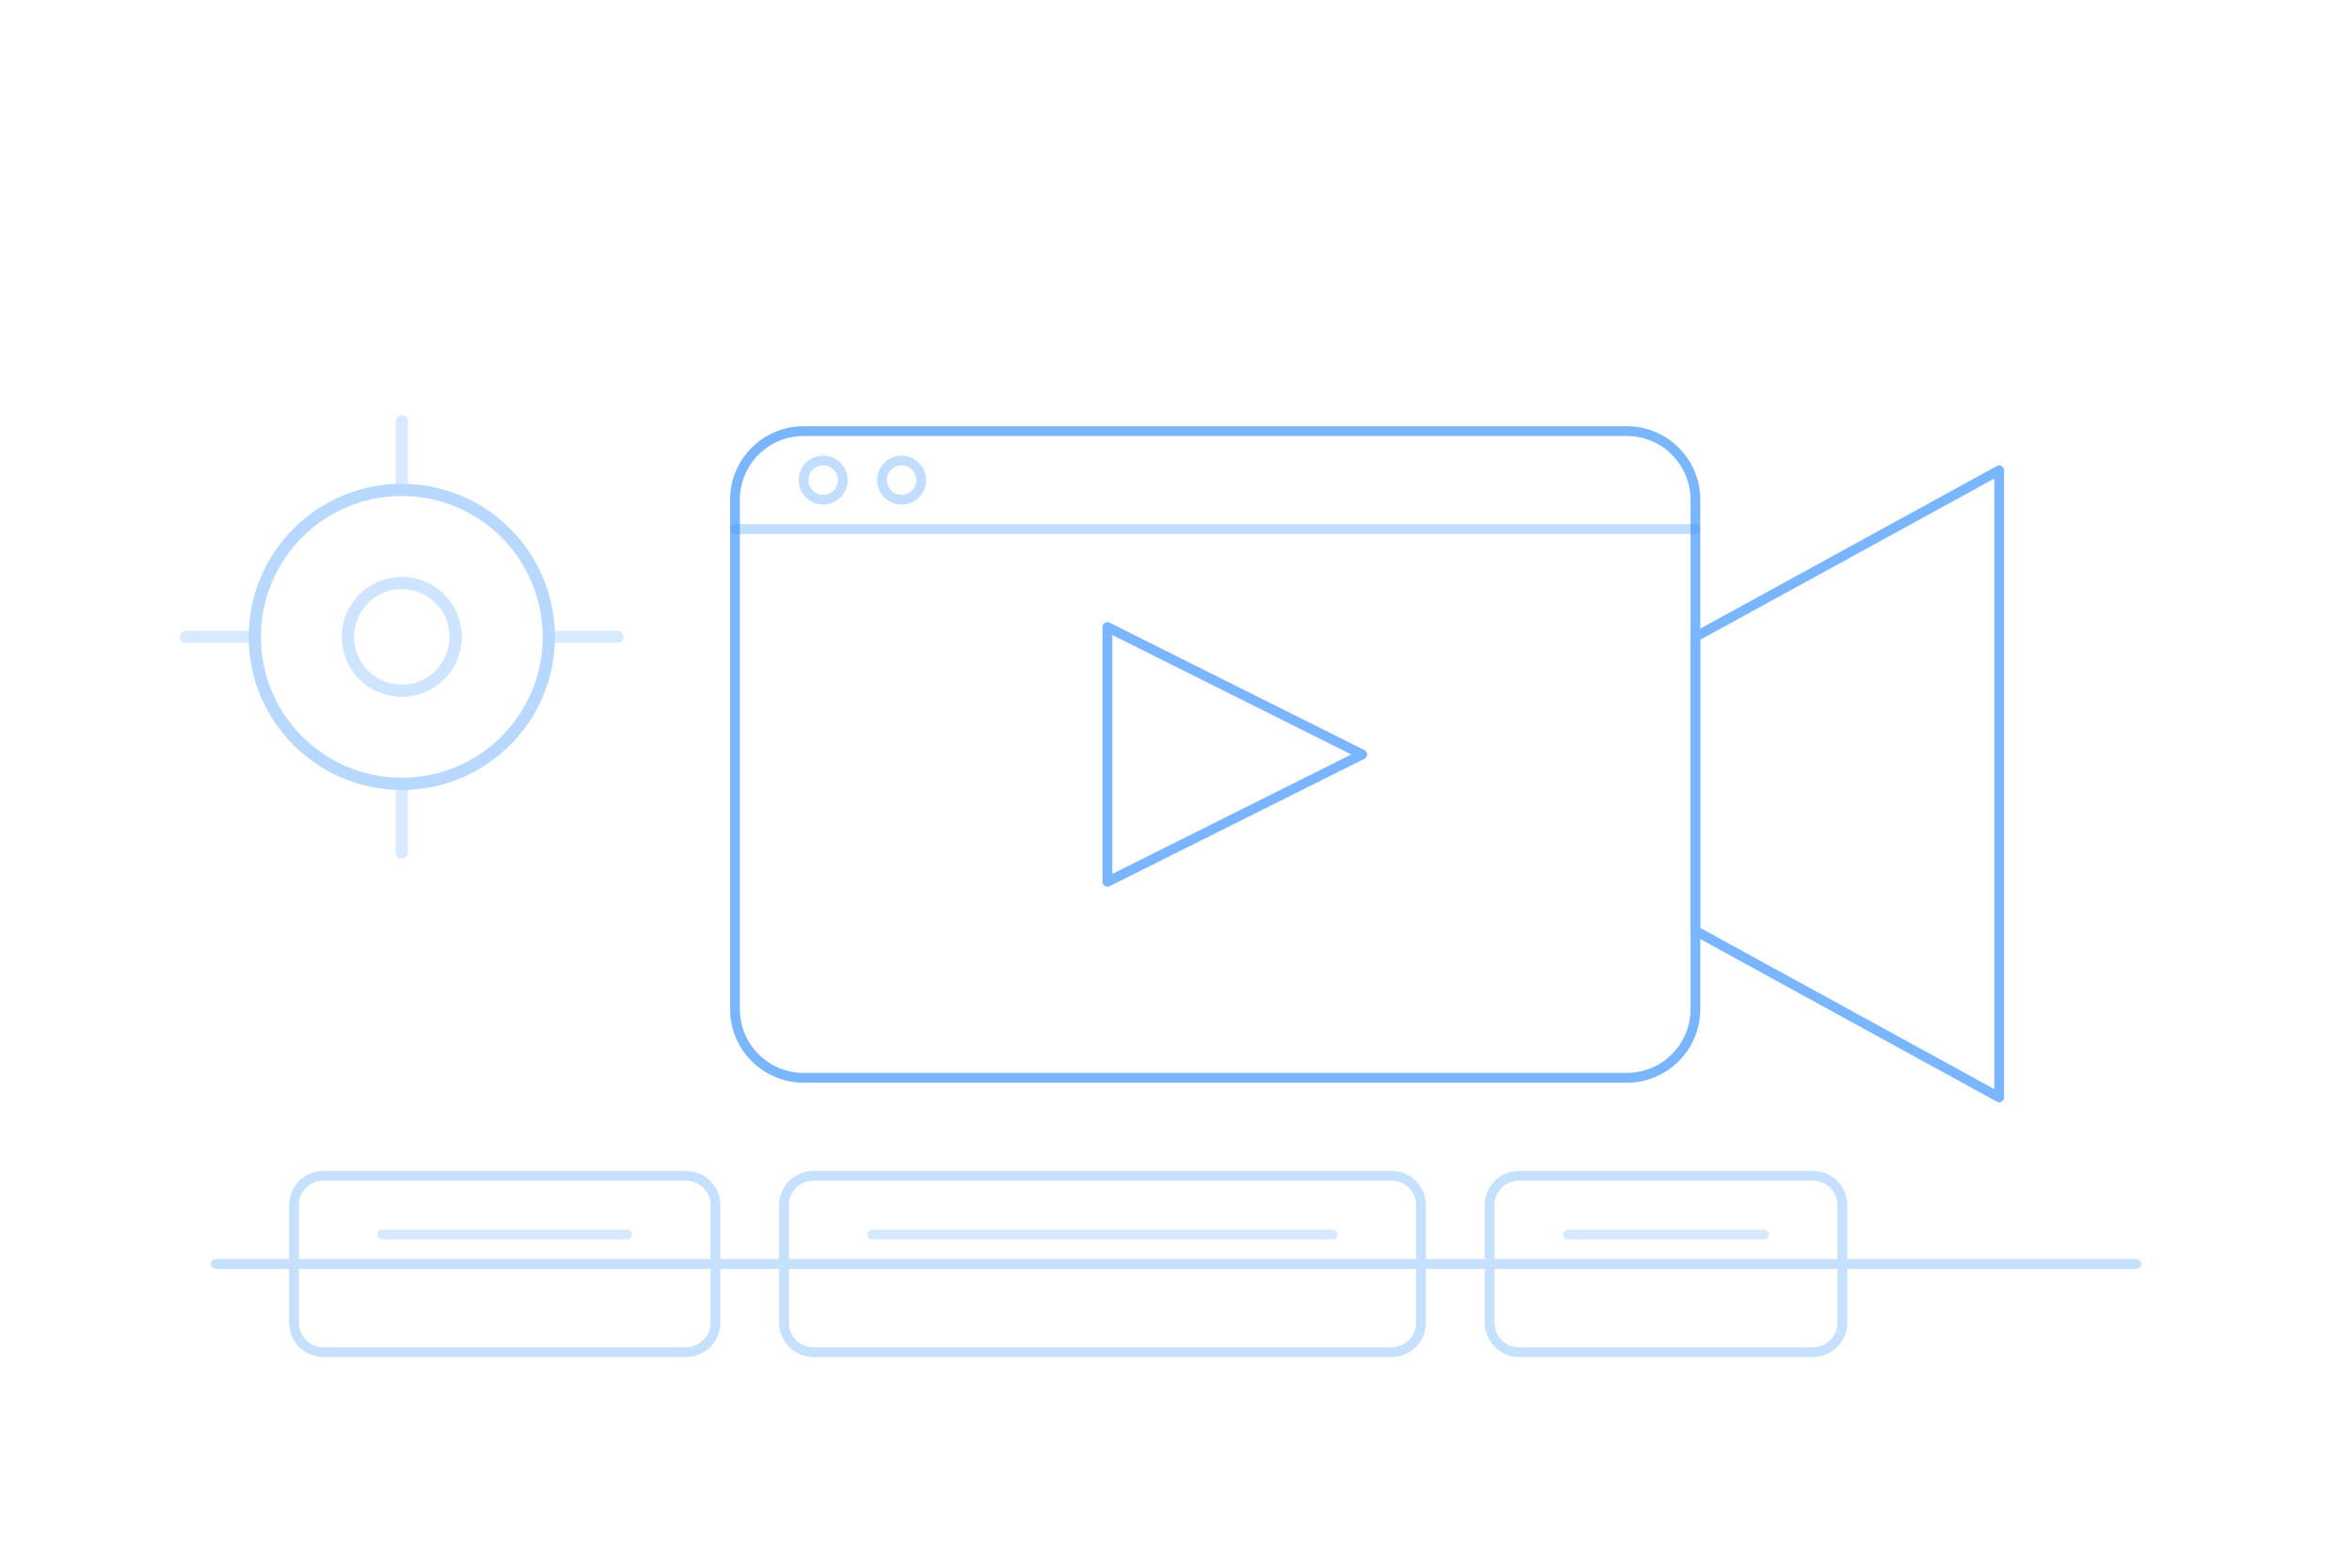
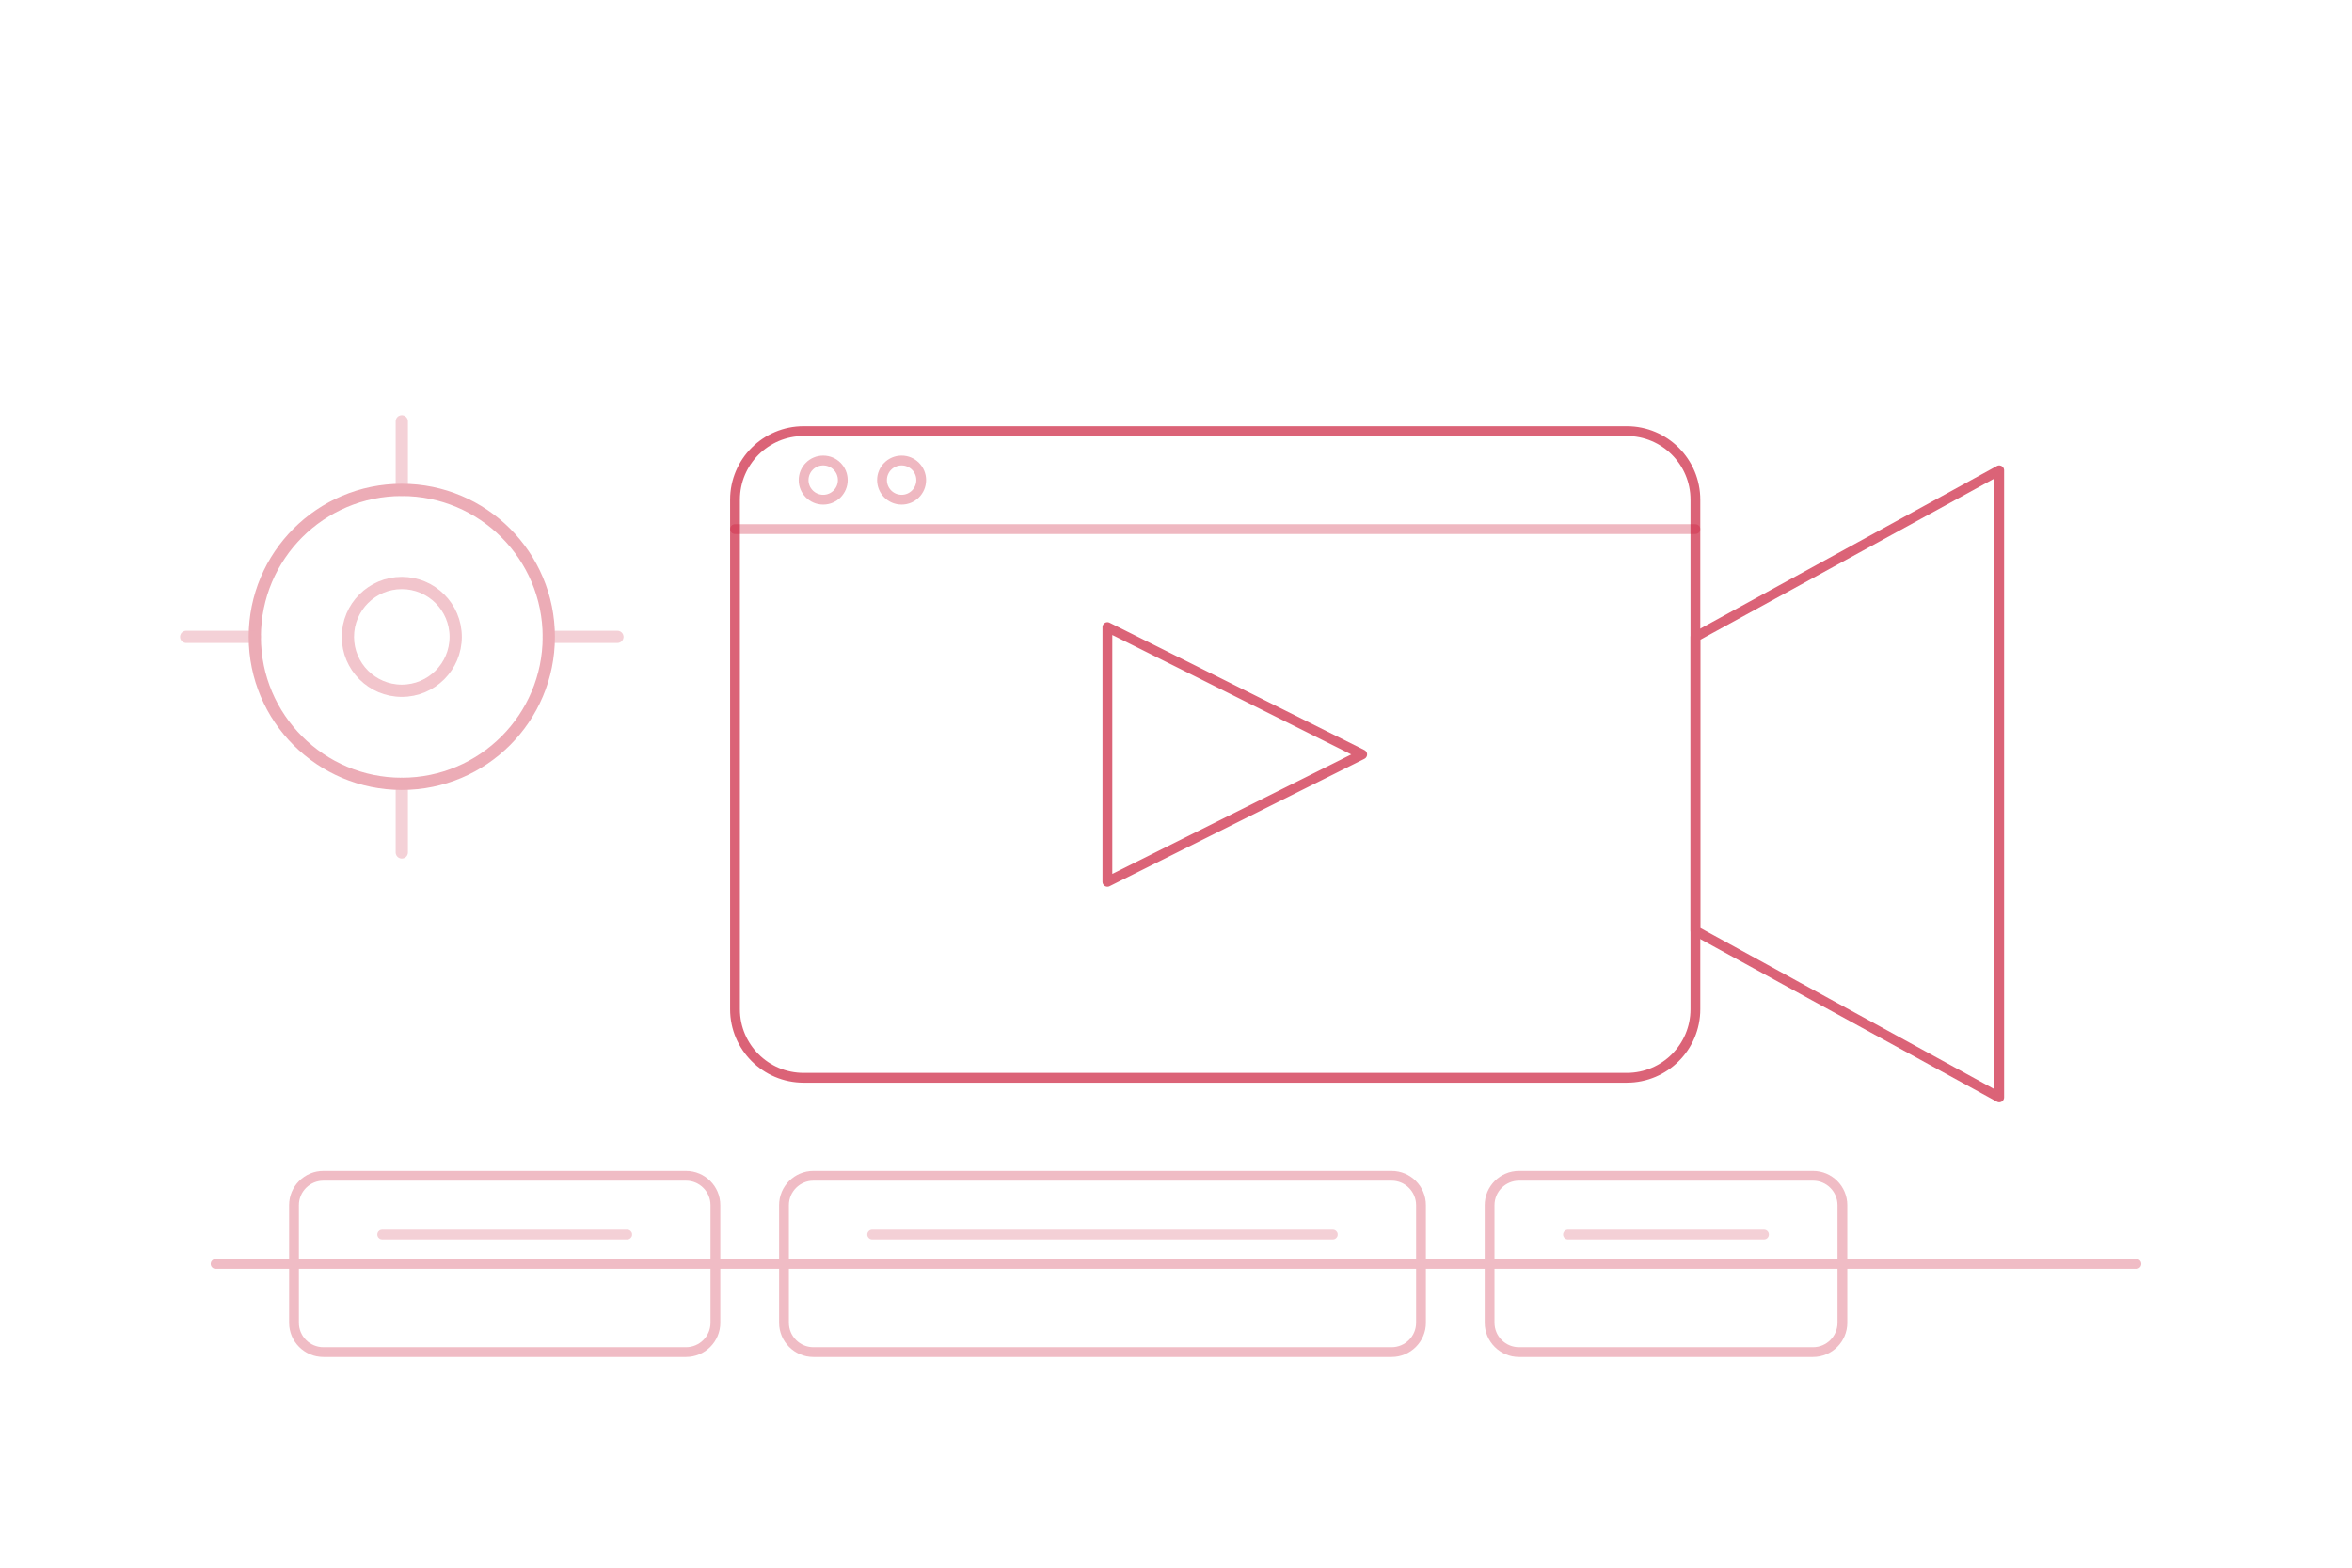
- <svg xmlns="http://www.w3.org/2000/svg" viewBox="0 0 480 320" fill="none" stroke="#338fff" stroke-width="2" stroke-linecap="round" stroke-linejoin="round">
+ <svg xmlns="http://www.w3.org/2000/svg" viewBox="0 0 480 320" fill="none" stroke="#C8102E" stroke-width="2" stroke-linecap="round" stroke-linejoin="round">
  <g opacity="0.65">
    <rect x="150" y="88" width="196" height="132" rx="14" />
    <path d="M346 130l62-34v128l-62-34z" />
    <path d="M226 128l52 26-52 26z" />
  </g>
  <g opacity="0.3">
    <path d="M150 108h196" />
    <circle cx="168" cy="98" r="4" />
    <circle cx="184" cy="98" r="4" />
  </g>
  <g opacity="0.28">
    <path d="M44 258h392" />
    <rect x="60" y="240" width="86" height="36" rx="6" />
    <rect x="160" y="240" width="130" height="36" rx="6" />
    <rect x="304" y="240" width="72" height="36" rx="6" />
    <path d="M78 252h50M178 252h94M320 252h40" opacity="0.7" />
  </g>
  <g opacity="0.35" stroke-width="2.5">
    <circle cx="82" cy="130" r="30" />
    <path d="M82 100v-14M112 130h14M82 160v14M52 130H38" opacity="0.55" />
    <circle cx="82" cy="130" r="11" opacity="0.7" />
  </g>
</svg>
